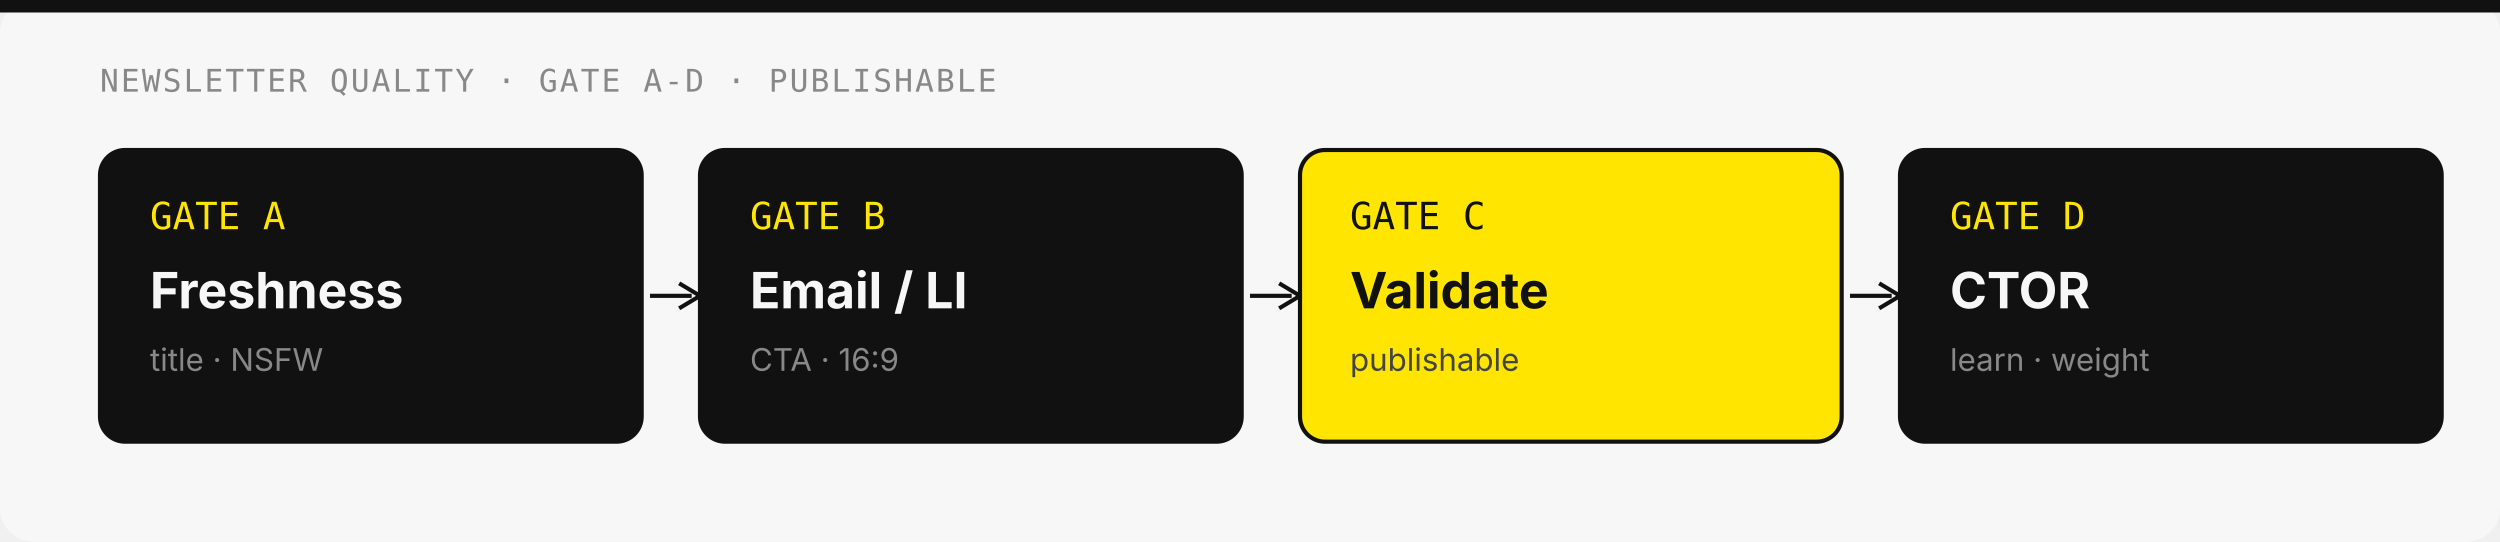
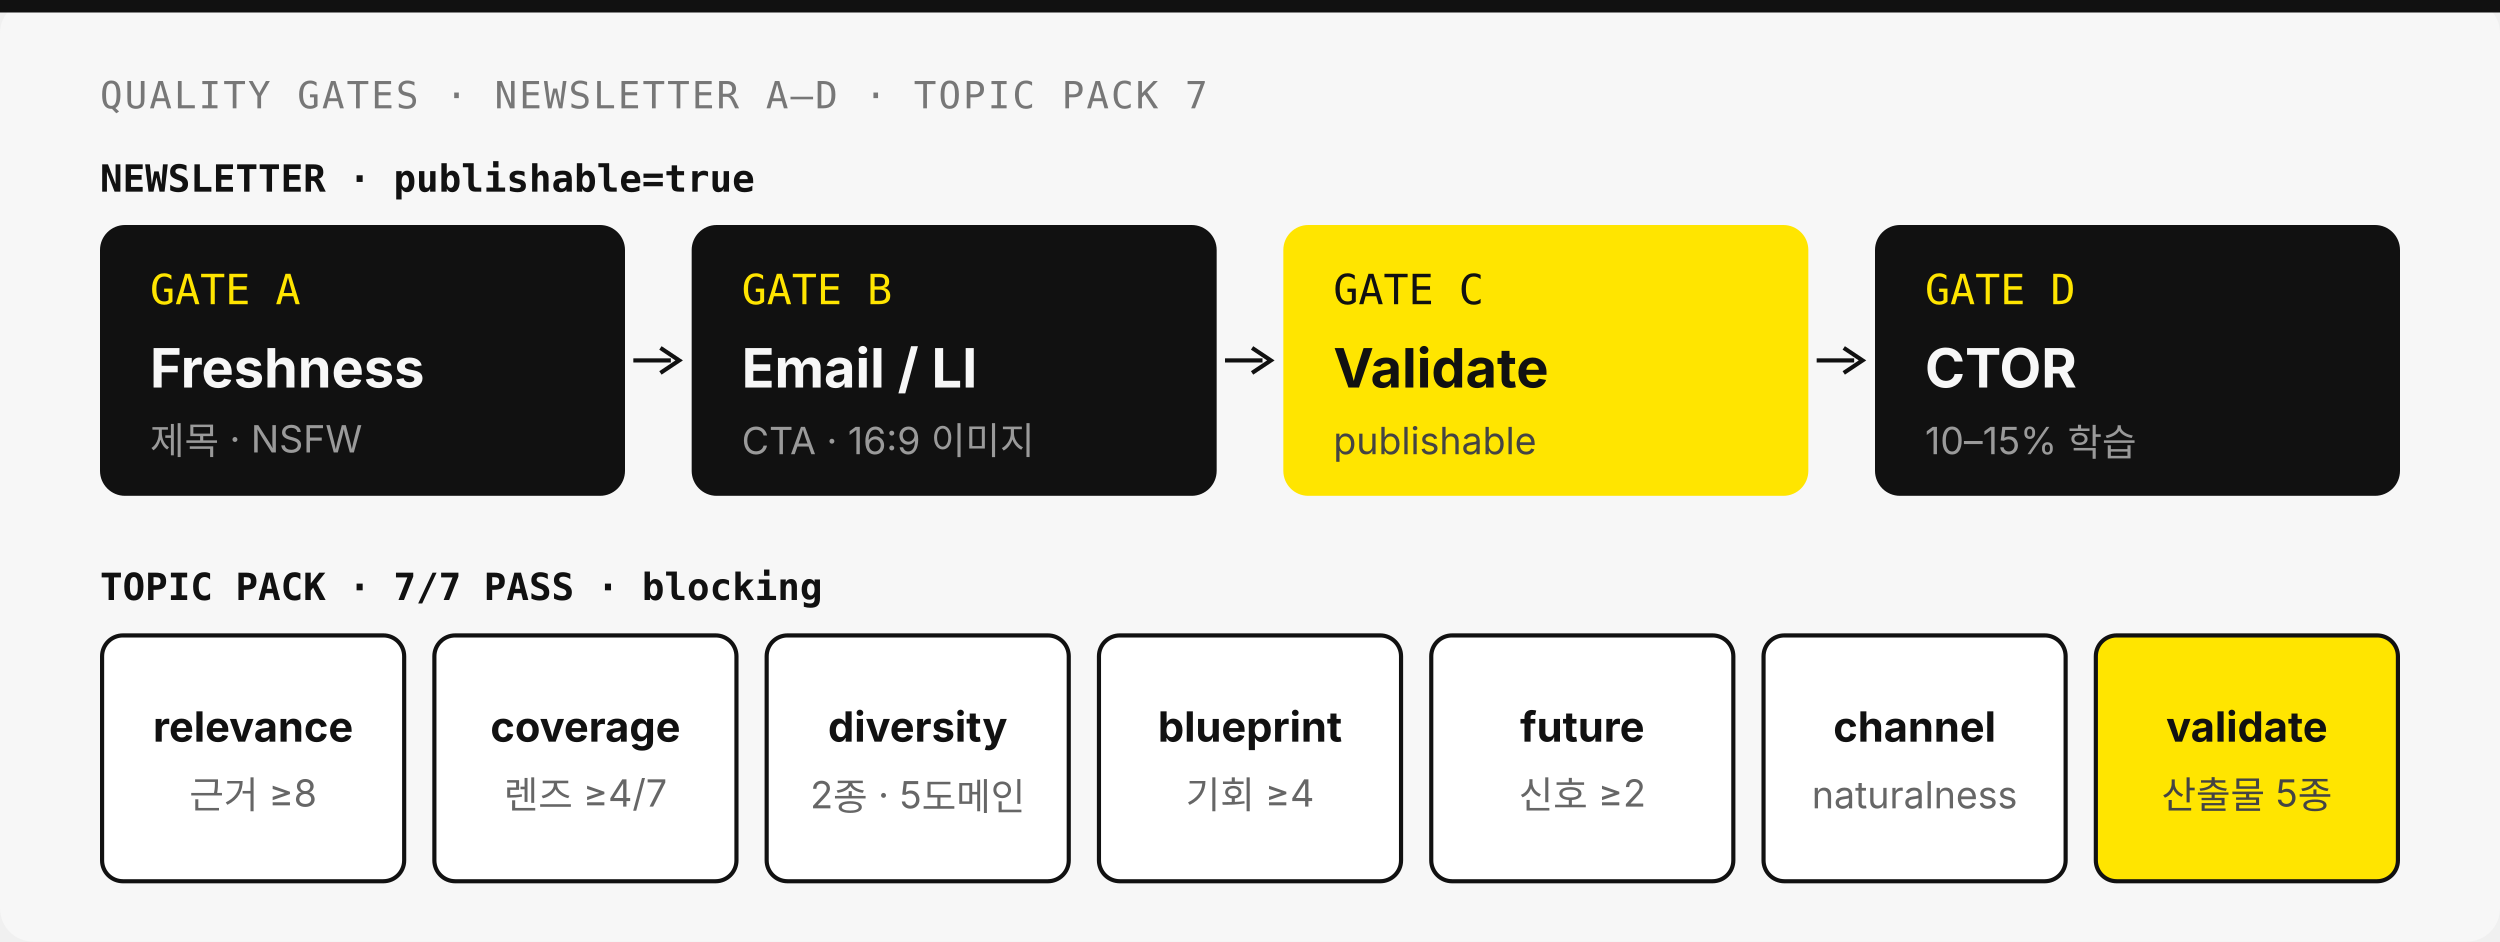
- <svg xmlns="http://www.w3.org/2000/svg" width="100%" height="100%" viewBox="0 0 1200 260" role="img" aria-labelledby="t d">
-   <rect width="1200" height="260" rx="16" fill="#F7F7F7" />
+ <svg xmlns="http://www.w3.org/2000/svg" width="100%" height="100%" viewBox="0 0 1200 452" role="img" aria-labelledby="t d">
+   <rect width="1200" height="452" rx="16" fill="#F7F7F7" />
  <rect x="0" y="0" width="1200" height="6" fill="#111111" />
-   <text x="48" y="44" font-family="ui-monospace, SFMono-Regular, Menlo, monospace" font-size="15" fill="#888888" letter-spacing="1">NEWSLETTER QUALITY · GATE A-D · PUBLISHABLE</text>
-   <rect x="48" y="72" width="260" height="140" rx="12" fill="#111111" stroke="#111111" stroke-width="2" />
-   <text x="72" y="110" font-family="ui-monospace, SFMono-Regular, Menlo, monospace" font-size="18" fill="#FFE500">GATE A</text>
-   <text x="72" y="148" font-family="-apple-system, BlinkMacSystemFont, Segoe UI, sans-serif" font-size="24" font-weight="700" fill="#F7F7F7">Freshness</text>
-   <text x="72" y="178" font-family="-apple-system, BlinkMacSystemFont, Segoe UI, sans-serif" font-size="15" fill="#888888">title · NSFW</text>
-   <path d="M312 142 L332 142" stroke="#111111" stroke-width="2" />
-   <path d="M326 136 L336 142 L326 148" fill="none" stroke="#111111" stroke-width="2" />
-   <rect x="336" y="72" width="260" height="140" rx="12" fill="#111111" stroke="#111111" stroke-width="2" />
-   <text x="360" y="110" font-family="ui-monospace, SFMono-Regular, Menlo, monospace" font-size="18" fill="#FFE500">GATE B</text>
-   <text x="360" y="148" font-family="-apple-system, BlinkMacSystemFont, Segoe UI, sans-serif" font-size="24" font-weight="700" fill="#F7F7F7">Email / LI</text>
-   <text x="360" y="178" font-family="-apple-system, BlinkMacSystemFont, Segoe UI, sans-serif" font-size="15" fill="#888888">CTA · 16:9</text>
-   <path d="M600 142 L620 142" stroke="#111111" stroke-width="2" />
-   <path d="M614 136 L624 142 L614 148" fill="none" stroke="#111111" stroke-width="2" />
-   <rect x="624" y="72" width="260" height="140" rx="12" fill="#FFE500" stroke="#111111" stroke-width="2" />
-   <text x="648" y="110" font-family="ui-monospace, SFMono-Regular, Menlo, monospace" font-size="18" fill="#111111">GATE C</text>
-   <text x="648" y="148" font-family="-apple-system, BlinkMacSystemFont, Segoe UI, sans-serif" font-size="24" font-weight="700" fill="#111111">Validate</text>
-   <text x="648" y="178" font-family="-apple-system, BlinkMacSystemFont, Segoe UI, sans-serif" font-size="15" fill="#444">publishable</text>
-   <path d="M888 142 L908 142" stroke="#111111" stroke-width="2" />
-   <path d="M902 136 L912 142 L902 148" fill="none" stroke="#111111" stroke-width="2" />
-   <rect x="912" y="72" width="260" height="140" rx="12" fill="#111111" stroke="#111111" stroke-width="2" />
-   <text x="936" y="110" font-family="ui-monospace, SFMono-Regular, Menlo, monospace" font-size="18" fill="#FFE500">GATE D</text>
-   <text x="936" y="148" font-family="-apple-system, BlinkMacSystemFont, Segoe UI, sans-serif" font-size="24" font-weight="700" fill="#F7F7F7">CTOR</text>
-   <text x="936" y="178" font-family="-apple-system, BlinkMacSystemFont, Segoe UI, sans-serif" font-size="15" fill="#888888">learn · weight</text>
+   <text x="48" y="52" font-family="ui-monospace, SFMono-Regular, Menlo, monospace" font-size="18" fill="#777777" letter-spacing="1">QUALITY GATES · NEWSLETTER A–D · TOPIC PACK 7</text>
+   <g id="newsletter-gates" font-family="-apple-system, BlinkMacSystemFont, 'Apple SD Gothic Neo', 'Segoe UI', 'Malgun Gothic', 'Noto Sans KR', sans-serif">
+     <text x="48" y="92" font-family="ui-monospace, SFMono-Regular, Menlo, monospace" font-size="18" font-weight="700" fill="#111111">NEWSLETTER · publishable=true</text>
+     <rect x="48" y="108" width="252" height="130" rx="12" fill="#111111" />
+     <text x="72" y="146" font-family="ui-monospace, SFMono-Regular, Menlo, monospace" font-size="20" fill="#FFE500">GATE A</text>
+     <text x="72" y="186" font-size="26" font-weight="700" fill="#F7F7F7">Freshness</text>
+     <text x="72" y="218" font-size="18" fill="#9A9A9A">제목 · NSFW</text>
+     <path d="M304 173 L322 173" stroke="#111111" stroke-width="2" />
+     <path d="M317 167 L326 173 L317 179" fill="none" stroke="#111111" stroke-width="2" />
+     <rect x="332" y="108" width="252" height="130" rx="12" fill="#111111" />
+     <text x="356" y="146" font-family="ui-monospace, SFMono-Regular, Menlo, monospace" font-size="20" fill="#FFE500">GATE B</text>
+     <text x="356" y="186" font-size="26" font-weight="700" fill="#F7F7F7">Email / LI</text>
+     <text x="356" y="218" font-size="18" fill="#9A9A9A">CTA · 16:9 이미지</text>
+     <path d="M588 173 L606 173" stroke="#111111" stroke-width="2" />
+     <path d="M601 167 L610 173 L601 179" fill="none" stroke="#111111" stroke-width="2" />
+     <rect x="616" y="108" width="252" height="130" rx="12" fill="#FFE500" />
+     <text x="640" y="146" font-family="ui-monospace, SFMono-Regular, Menlo, monospace" font-size="20" fill="#111111">GATE C</text>
+     <text x="640" y="186" font-size="26" font-weight="700" fill="#111111">Validate</text>
+     <text x="640" y="218" font-size="18" fill="#444444">publishable</text>
+     <path d="M872 173 L890 173" stroke="#111111" stroke-width="2" />
+     <path d="M885 167 L894 173 L885 179" fill="none" stroke="#111111" stroke-width="2" />
+     <rect x="900" y="108" width="252" height="130" rx="12" fill="#111111" />
+     <text x="924" y="146" font-family="ui-monospace, SFMono-Regular, Menlo, monospace" font-size="20" fill="#FFE500">GATE D</text>
+     <text x="924" y="186" font-size="26" font-weight="700" fill="#F7F7F7">CTOR</text>
+     <text x="924" y="218" font-size="18" fill="#9A9A9A">10–15% 학습</text>
+   </g>
+   <g id="topic-gates" font-family="-apple-system, BlinkMacSystemFont, 'Apple SD Gothic Neo', 'Segoe UI', 'Malgun Gothic', 'Noto Sans KR', sans-serif" text-anchor="middle">
+     <text x="48" y="288" text-anchor="start" font-family="ui-monospace, SFMono-Regular, Menlo, monospace" font-size="18" font-weight="700" fill="#111111">TOPIC PACK · 7/7 PASS · blocking</text>
+     <rect x="49" y="305" width="145" height="118" rx="10" fill="#FFFFFF" stroke="#111111" stroke-width="2" />
+     <text x="121.5" y="356" font-size="20" font-weight="700" fill="#111111">relevance</text>
+     <text x="121.5" y="388" font-size="18" fill="#666666">근거 ≥8</text>
+     <rect x="208.5" y="305" width="145" height="118" rx="10" fill="#FFFFFF" stroke="#111111" stroke-width="2" />
+     <text x="281" y="356" font-size="20" font-weight="700" fill="#111111">coverage</text>
+     <text x="281" y="388" font-size="18" fill="#666666">렌즈 ≥4/7</text>
+     <rect x="368" y="305" width="145" height="118" rx="10" fill="#FFFFFF" stroke="#111111" stroke-width="2" />
+     <text x="440.5" y="356" font-size="20" font-weight="700" fill="#111111">diversity</text>
+     <text x="440.5" y="388" font-size="18" fill="#666666">2종 · 5도메인</text>
+     <rect x="527.5" y="305" width="145" height="118" rx="10" fill="#FFFFFF" stroke="#111111" stroke-width="2" />
+     <text x="600" y="356" font-size="20" font-weight="700" fill="#111111">blueprint</text>
+     <text x="600" y="388" font-size="18" fill="#666666">기회 ≥4</text>
+     <rect x="687" y="305" width="145" height="118" rx="10" fill="#FFFFFF" stroke="#111111" stroke-width="2" />
+     <text x="759.5" y="356" font-size="20" font-weight="700" fill="#111111">future</text>
+     <text x="759.5" y="388" font-size="18" fill="#666666">신호 ≥2</text>
+     <rect x="846.5" y="305" width="145" height="118" rx="10" fill="#FFFFFF" stroke="#111111" stroke-width="2" />
+     <text x="919" y="356" font-size="20" font-weight="700" fill="#111111">channel</text>
+     <text x="919" y="388" font-size="18" fill="#666666">naturalness</text>
+     <rect x="1006" y="305" width="145" height="118" rx="10" fill="#FFE500" stroke="#111111" stroke-width="2" />
+     <text x="1078.5" y="356" font-size="20" font-weight="700" fill="#111111">validate</text>
+     <text x="1078.5" y="388" font-size="18" fill="#444444">산출물 5종</text>
+   </g>
</svg>
